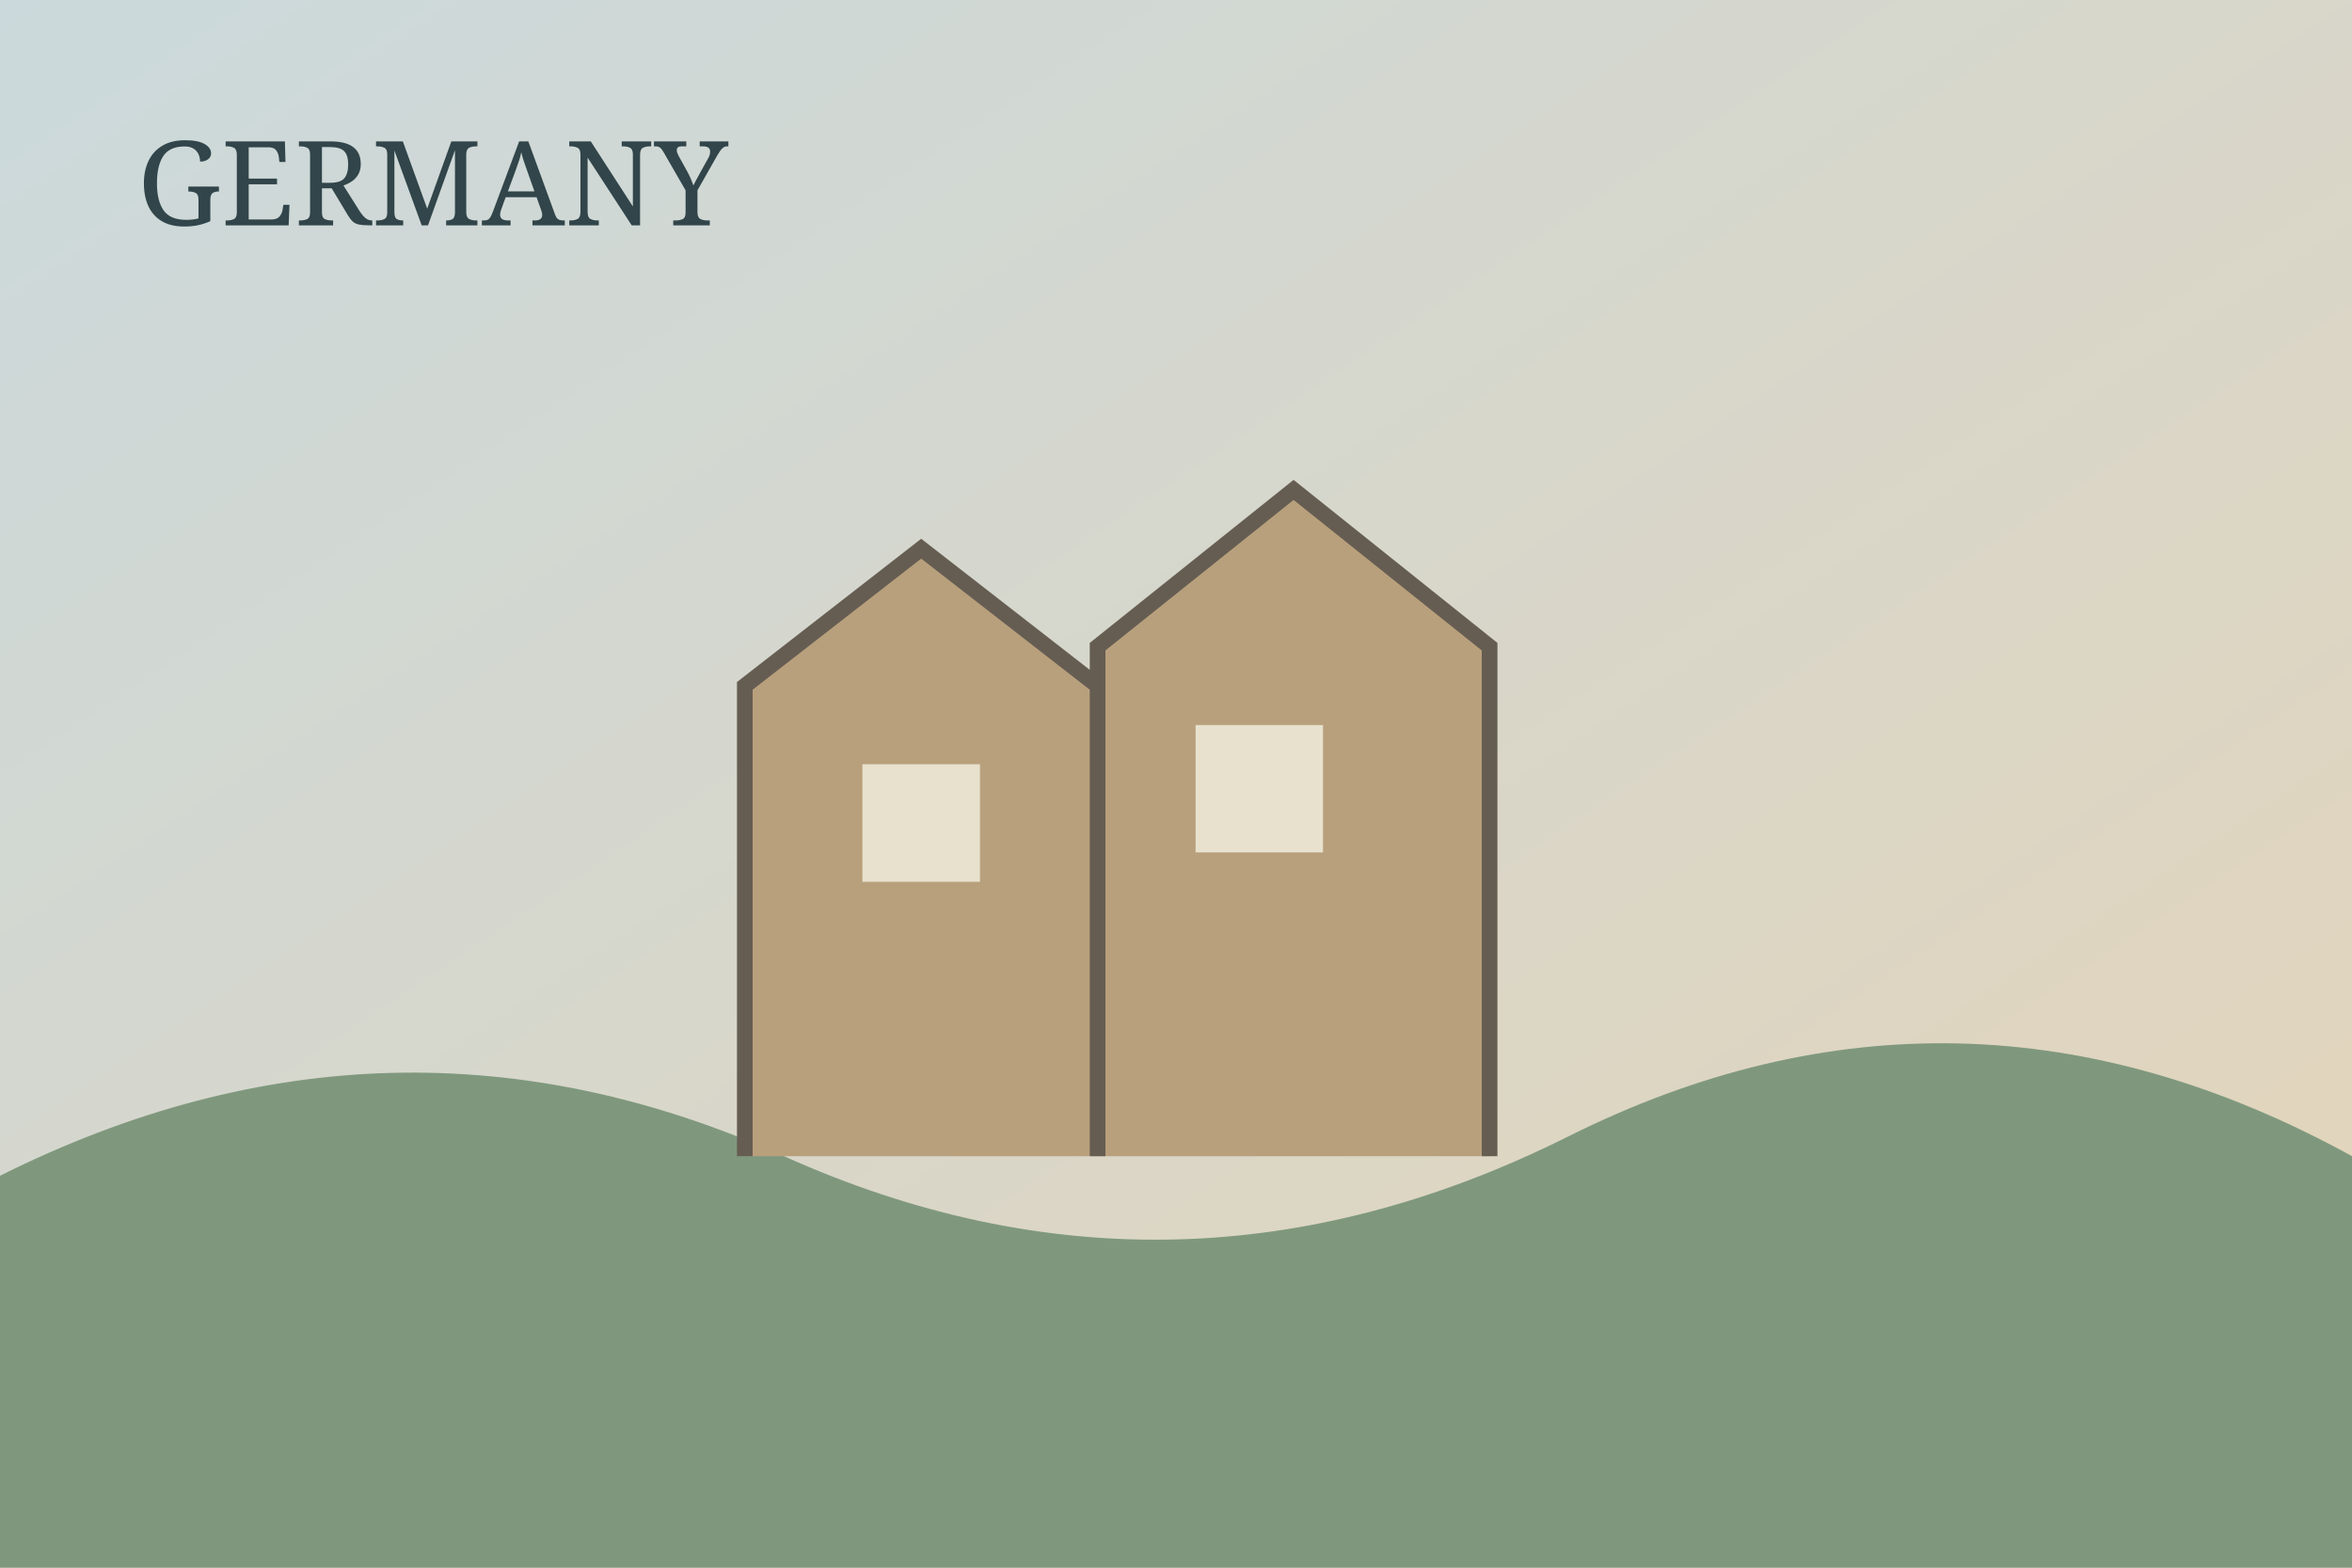
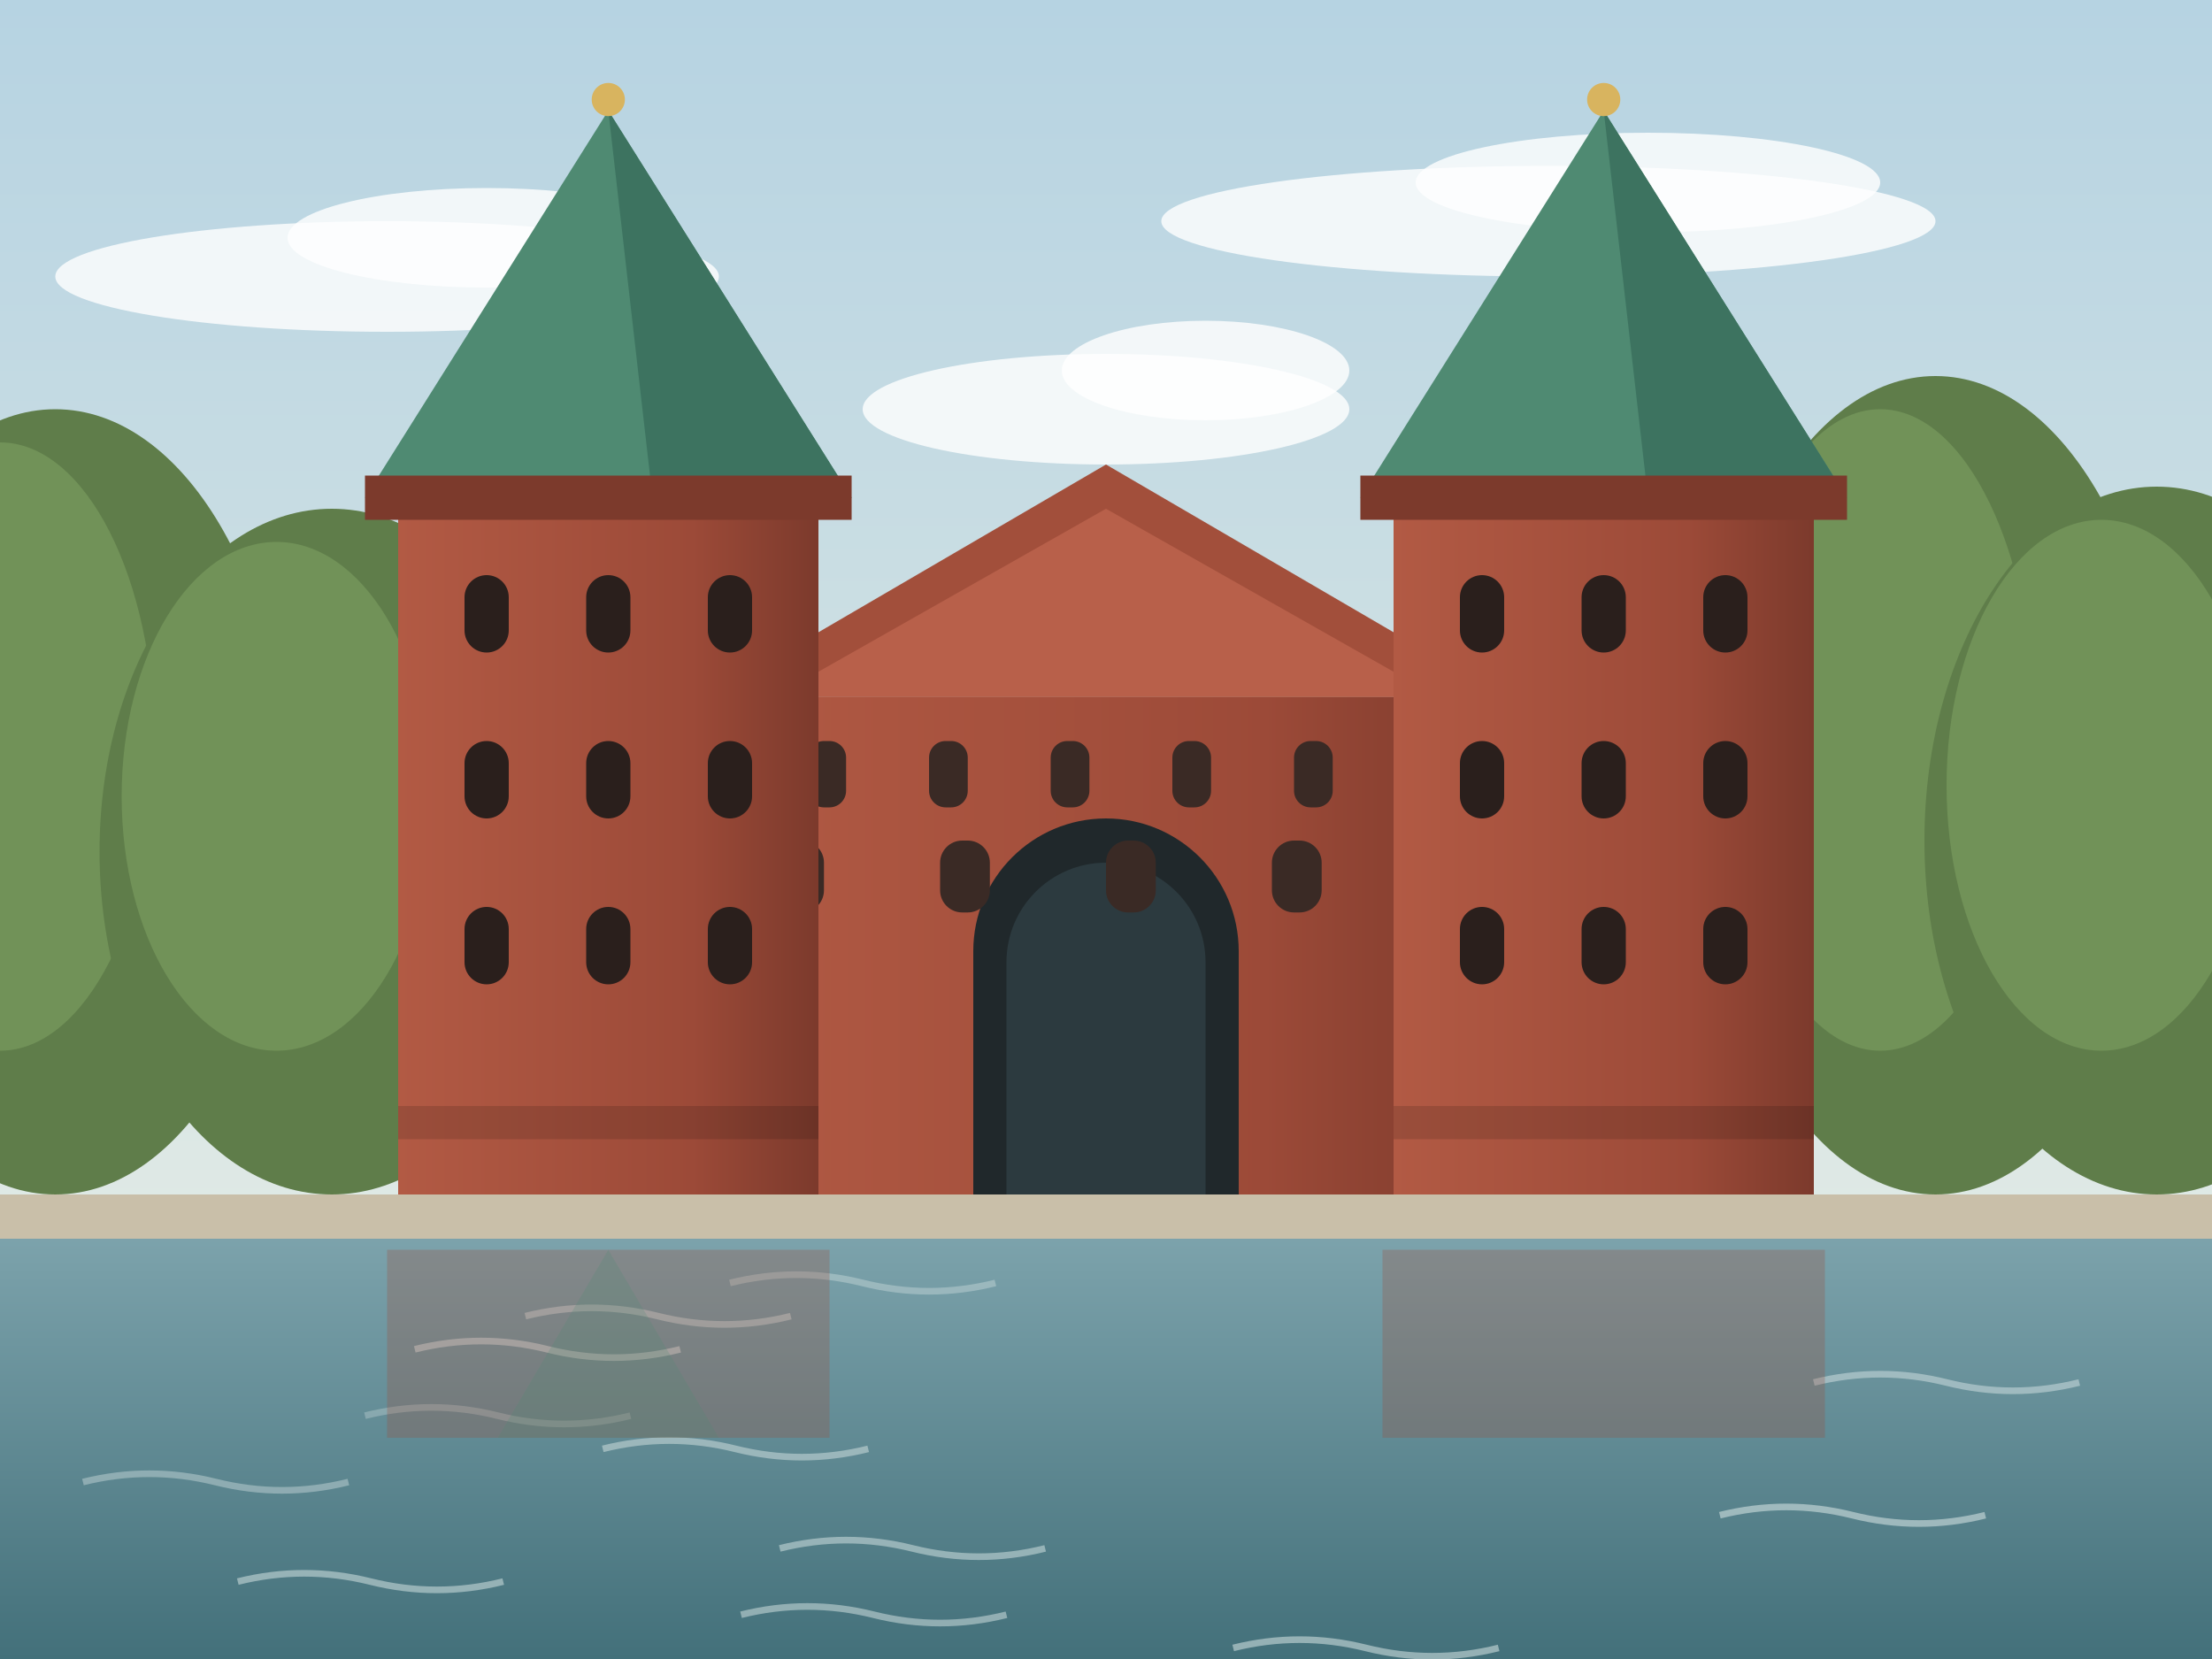
- <svg xmlns="http://www.w3.org/2000/svg" viewBox="0 0 1200 800">
+ <svg xmlns="http://www.w3.org/2000/svg" viewBox="0 0 400 300" preserveAspectRatio="xMidYMid slice">
  <defs>
-     <linearGradient id="g" y2="1">
-       <stop stop-color="#cbd9dc" />
-       <stop offset="1" stop-color="#e5d4b8" />
+     <linearGradient id="ghSky" x1="0" y1="0" x2="0" y2="1">
+       <stop offset="0" stop-color="#b6d3e2" />
+       <stop offset="1" stop-color="#eef1e6" />
+     </linearGradient>
+     <linearGradient id="ghBrick" x1="0" y1="0" x2="1" y2="0">
+       <stop offset="0" stop-color="#b25a44" />
+       <stop offset=".7" stop-color="#9c4a38" />
+       <stop offset="1" stop-color="#7c3a2c" />
+     </linearGradient>
+     <linearGradient id="ghWater" x1="0" y1="0" x2="0" y2="1">
+       <stop offset="0" stop-color="#7fa5ae" />
+       <stop offset="1" stop-color="#43707a" />
    </linearGradient>
  </defs>
-   <rect width="1200" height="800" fill="url(#g)" />
-   <path d="M0 600 Q200 500 400 590 T800 580 T1200 590V800H0Z" fill="#7f987d" />
-   <path d="M380 590V350L470 280 560 350V590M560 590V330L660 250 760 330V590" fill="#b8a07d" stroke="#665d52" stroke-width="8" />
-   <path d="M440 390h60v60h-60zM610 370h65v65h-65z" fill="#e8e1cd" />
-   <text x="70" y="115" fill="#31454a" font-family="Georgia" font-size="60">GERMANY</text>
+   <rect width="400" height="300" fill="url(#ghSky)" />
+   <ellipse cx="70" cy="50" rx="60" ry="10" fill="#fff" opacity=".8" />
+   <ellipse cx="88" cy="43" rx="36" ry="9" fill="#fff" opacity=".8" />
+   <ellipse cx="280" cy="40" rx="70" ry="10" fill="#fff" opacity=".8" />
+   <ellipse cx="298" cy="33" rx="42" ry="9" fill="#fff" opacity=".8" />
+   <ellipse cx="200" cy="74" rx="44" ry="10" fill="#fff" opacity=".8" />
+   <ellipse cx="218" cy="67" rx="26" ry="9" fill="#fff" opacity=".8" />
+   <ellipse cx="10" cy="145" rx="42" ry="71" fill="#5f7d4a" />
+   <ellipse cx="0" cy="135" rx="28" ry="55" fill="#719258" />
+   <ellipse cx="60" cy="154" rx="42" ry="62" fill="#5f7d4a" />
+   <ellipse cx="50" cy="144" rx="28" ry="46" fill="#719258" />
+   <ellipse cx="350" cy="142" rx="42" ry="74" fill="#5f7d4a" />
+   <ellipse cx="340" cy="132" rx="28" ry="58" fill="#719258" />
+   <ellipse cx="390" cy="152" rx="42" ry="64" fill="#5f7d4a" />
+   <ellipse cx="380" cy="142" rx="28" ry="48" fill="#719258" />
+   <rect x="128" y="126" width="144" height="94" fill="url(#ghBrick)" />
+   <polygon points="128,126 200,84 272,126" fill="#a24f3b" />
+   <polygon points="140,126 200,92 260,126" fill="#b8604a" />
+   <path d="M176 220 V172 a24 24 0 0 1 48 0 V220Z" fill="#20282b" />
+   <path d="M182 220 V174 a18 18 0 0 1 36 0 V220Z" fill="#2c3a3f" />
+   <rect x="146" y="134" width="7" height="12" rx="3" fill="#3a2a25" />
+   <rect x="168" y="134" width="7" height="12" rx="3" fill="#3a2a25" />
+   <rect x="190" y="134" width="7" height="12" rx="3" fill="#3a2a25" />
+   <rect x="212" y="134" width="7" height="12" rx="3" fill="#3a2a25" />
+   <rect x="234" y="134" width="7" height="12" rx="3" fill="#3a2a25" />
+   <rect x="256" y="134" width="7" height="12" rx="3" fill="#3a2a25" />
+   <rect x="140" y="152" width="9" height="13" rx="4" fill="#3a2a25" />
+   <rect x="232" y="0" width="0" height="0" />
+   <rect x="170" y="152" width="9" height="13" rx="4" fill="#3a2a25" />
+   <rect x="232" y="0" width="0" height="0" />
+   <rect x="200" y="152" width="9" height="13" rx="4" fill="#3a2a25" />
+   <rect x="232" y="0" width="0" height="0" />
+   <rect x="230" y="152" width="9" height="13" rx="4" fill="#3a2a25" />
+   <rect x="232" y="0" width="0" height="0" />
+   <rect x="72" y="88" width="76" height="132" fill="url(#ghBrick)" />
+   <polygon points="66,90 154,90 110,20" fill="#4f8a72" />
+   <polygon points="110,20 154,90 118,90" fill="#3d7360" />
+   <rect x="66" y="86" width="88" height="8" fill="#7c3a2c" />
+   <circle cx="110" cy="18" r="3" fill="#d8b45f" />
+   <rect x="84" y="104" width="8" height="14" rx="4" fill="#2a1f1c" />
+   <rect x="106" y="104" width="8" height="14" rx="4" fill="#2a1f1c" />
+   <rect x="128" y="104" width="8" height="14" rx="4" fill="#2a1f1c" />
+   <rect x="84" y="134" width="8" height="14" rx="4" fill="#2a1f1c" />
+   <rect x="106" y="134" width="8" height="14" rx="4" fill="#2a1f1c" />
+   <rect x="128" y="134" width="8" height="14" rx="4" fill="#2a1f1c" />
+   <rect x="84" y="164" width="8" height="14" rx="4" fill="#2a1f1c" />
+   <rect x="106" y="164" width="8" height="14" rx="4" fill="#2a1f1c" />
+   <rect x="128" y="164" width="8" height="14" rx="4" fill="#2a1f1c" />
+   <rect x="72" y="200" width="76" height="6" fill="#00000022" />
+   <rect x="252" y="88" width="76" height="132" fill="url(#ghBrick)" />
+   <polygon points="246,90 334,90 290,20" fill="#4f8a72" />
+   <polygon points="290,20 334,90 298,90" fill="#3d7360" />
+   <rect x="246" y="86" width="88" height="8" fill="#7c3a2c" />
+   <circle cx="290" cy="18" r="3" fill="#d8b45f" />
+   <rect x="264" y="104" width="8" height="14" rx="4" fill="#2a1f1c" />
+   <rect x="286" y="104" width="8" height="14" rx="4" fill="#2a1f1c" />
+   <rect x="308" y="104" width="8" height="14" rx="4" fill="#2a1f1c" />
+   <rect x="264" y="134" width="8" height="14" rx="4" fill="#2a1f1c" />
+   <rect x="286" y="134" width="8" height="14" rx="4" fill="#2a1f1c" />
+   <rect x="308" y="134" width="8" height="14" rx="4" fill="#2a1f1c" />
+   <rect x="264" y="164" width="8" height="14" rx="4" fill="#2a1f1c" />
+   <rect x="286" y="164" width="8" height="14" rx="4" fill="#2a1f1c" />
+   <rect x="308" y="164" width="8" height="14" rx="4" fill="#2a1f1c" />
+   <rect x="252" y="200" width="76" height="6" fill="#00000022" />
+   <rect y="220" width="400" height="80" fill="url(#ghWater)" />
+   <rect y="216" width="400" height="8" fill="#c9bfa9" />
+   <path d="M132 232 q12 -3 24 0 t24 0" stroke="#e8f2f0" stroke-width="1.2" fill="none" opacity="0.32" />
+   <path d="M95 238 q12 -3 24 0 t24 0" stroke="#e8f2f0" stroke-width="1.2" fill="none" opacity="0.41" />
+   <path d="M75 244 q12 -3 24 0 t24 0" stroke="#e8f2f0" stroke-width="1.2" fill="none" opacity="0.47" />
+   <path d="M328 250 q12 -3 24 0 t24 0" stroke="#e8f2f0" stroke-width="1.2" fill="none" opacity="0.43" />
+   <path d="M66 256 q12 -3 24 0 t24 0" stroke="#e8f2f0" stroke-width="1.2" fill="none" opacity="0.27" />
+   <path d="M109 262 q12 -3 24 0 t24 0" stroke="#e8f2f0" stroke-width="1.2" fill="none" opacity="0.44" />
+   <path d="M15 268 q12 -3 24 0 t24 0" stroke="#e8f2f0" stroke-width="1.2" fill="none" opacity="0.36" />
+   <path d="M311 274 q12 -3 24 0 t24 0" stroke="#e8f2f0" stroke-width="1.2" fill="none" opacity="0.50" />
+   <path d="M141 280 q12 -3 24 0 t24 0" stroke="#e8f2f0" stroke-width="1.2" fill="none" opacity="0.46" />
+   <path d="M43 286 q12 -3 24 0 t24 0" stroke="#e8f2f0" stroke-width="1.2" fill="none" opacity="0.47" />
+   <path d="M134 292 q12 -3 24 0 t24 0" stroke="#e8f2f0" stroke-width="1.2" fill="none" opacity="0.46" />
+   <path d="M223 298 q12 -3 24 0 t24 0" stroke="#e8f2f0" stroke-width="1.2" fill="none" opacity="0.49" />
+   <rect x="70" y="226" width="80" height="34" fill="#9c4a38" opacity=".28" />
+   <rect x="250" y="226" width="80" height="34" fill="#9c4a38" opacity=".28" />
+   <polygon points="110,226 130,260 90,260" fill="#4f8a72" opacity=".22" />
</svg>
